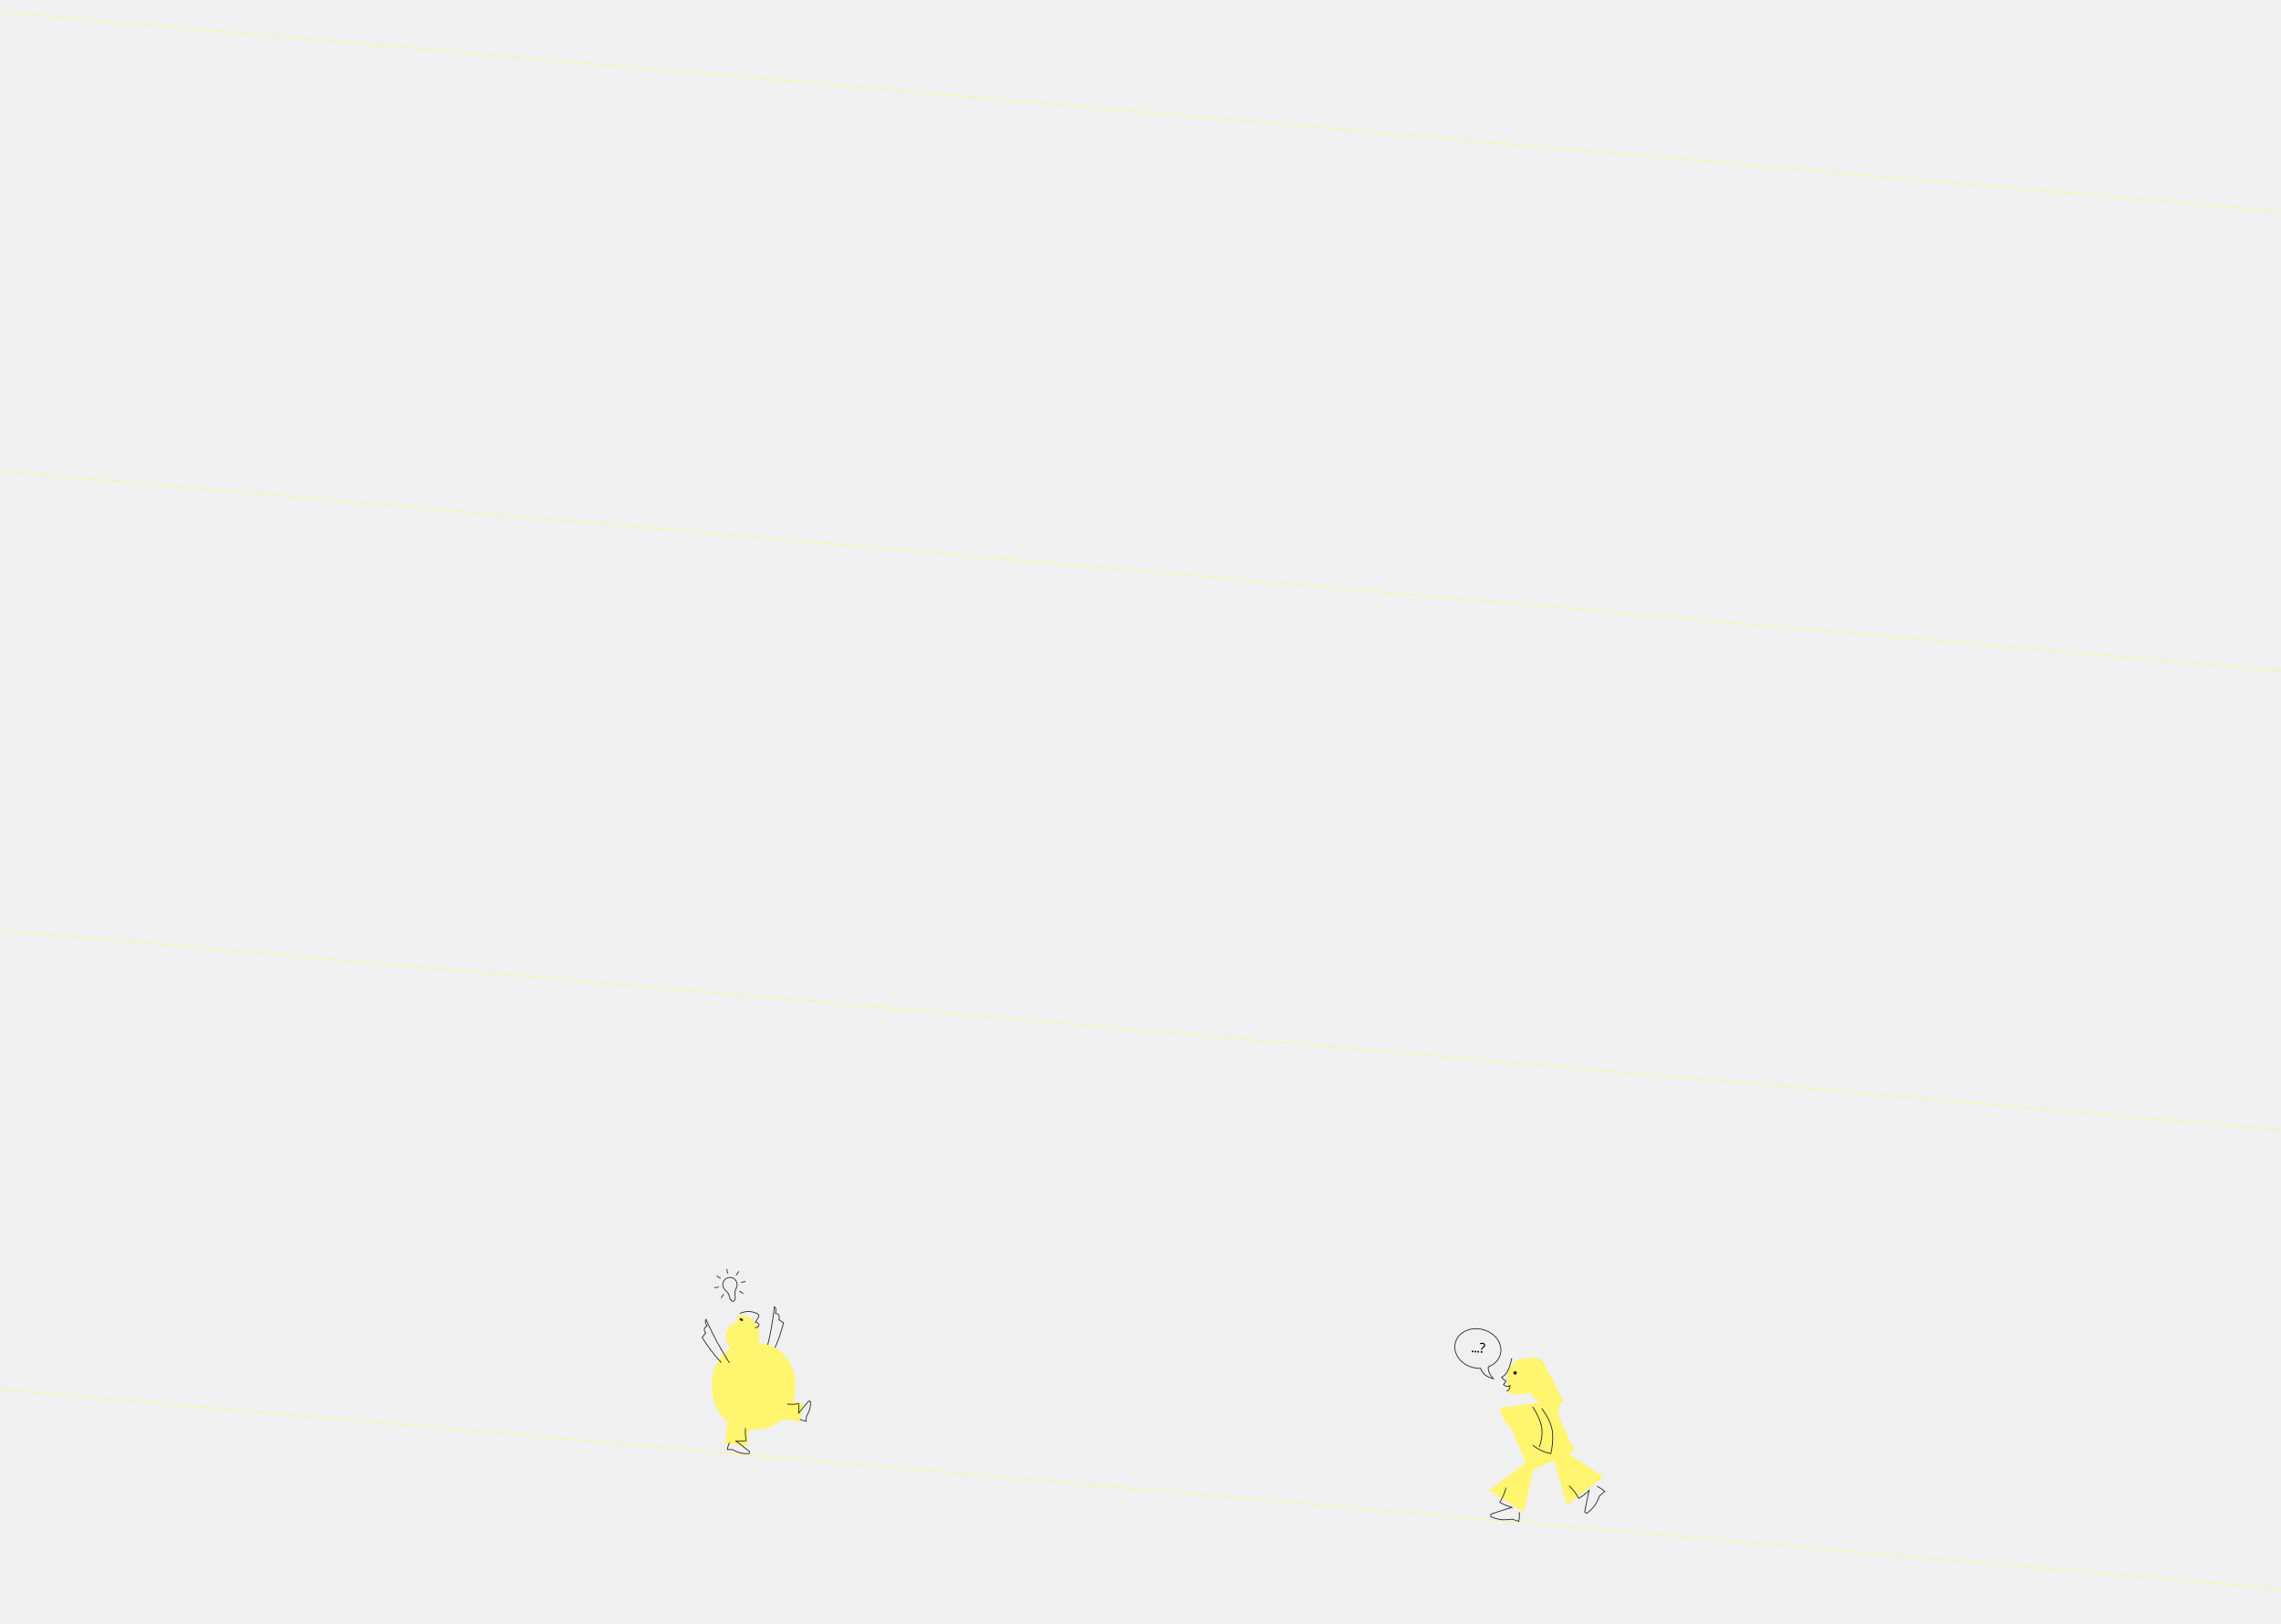
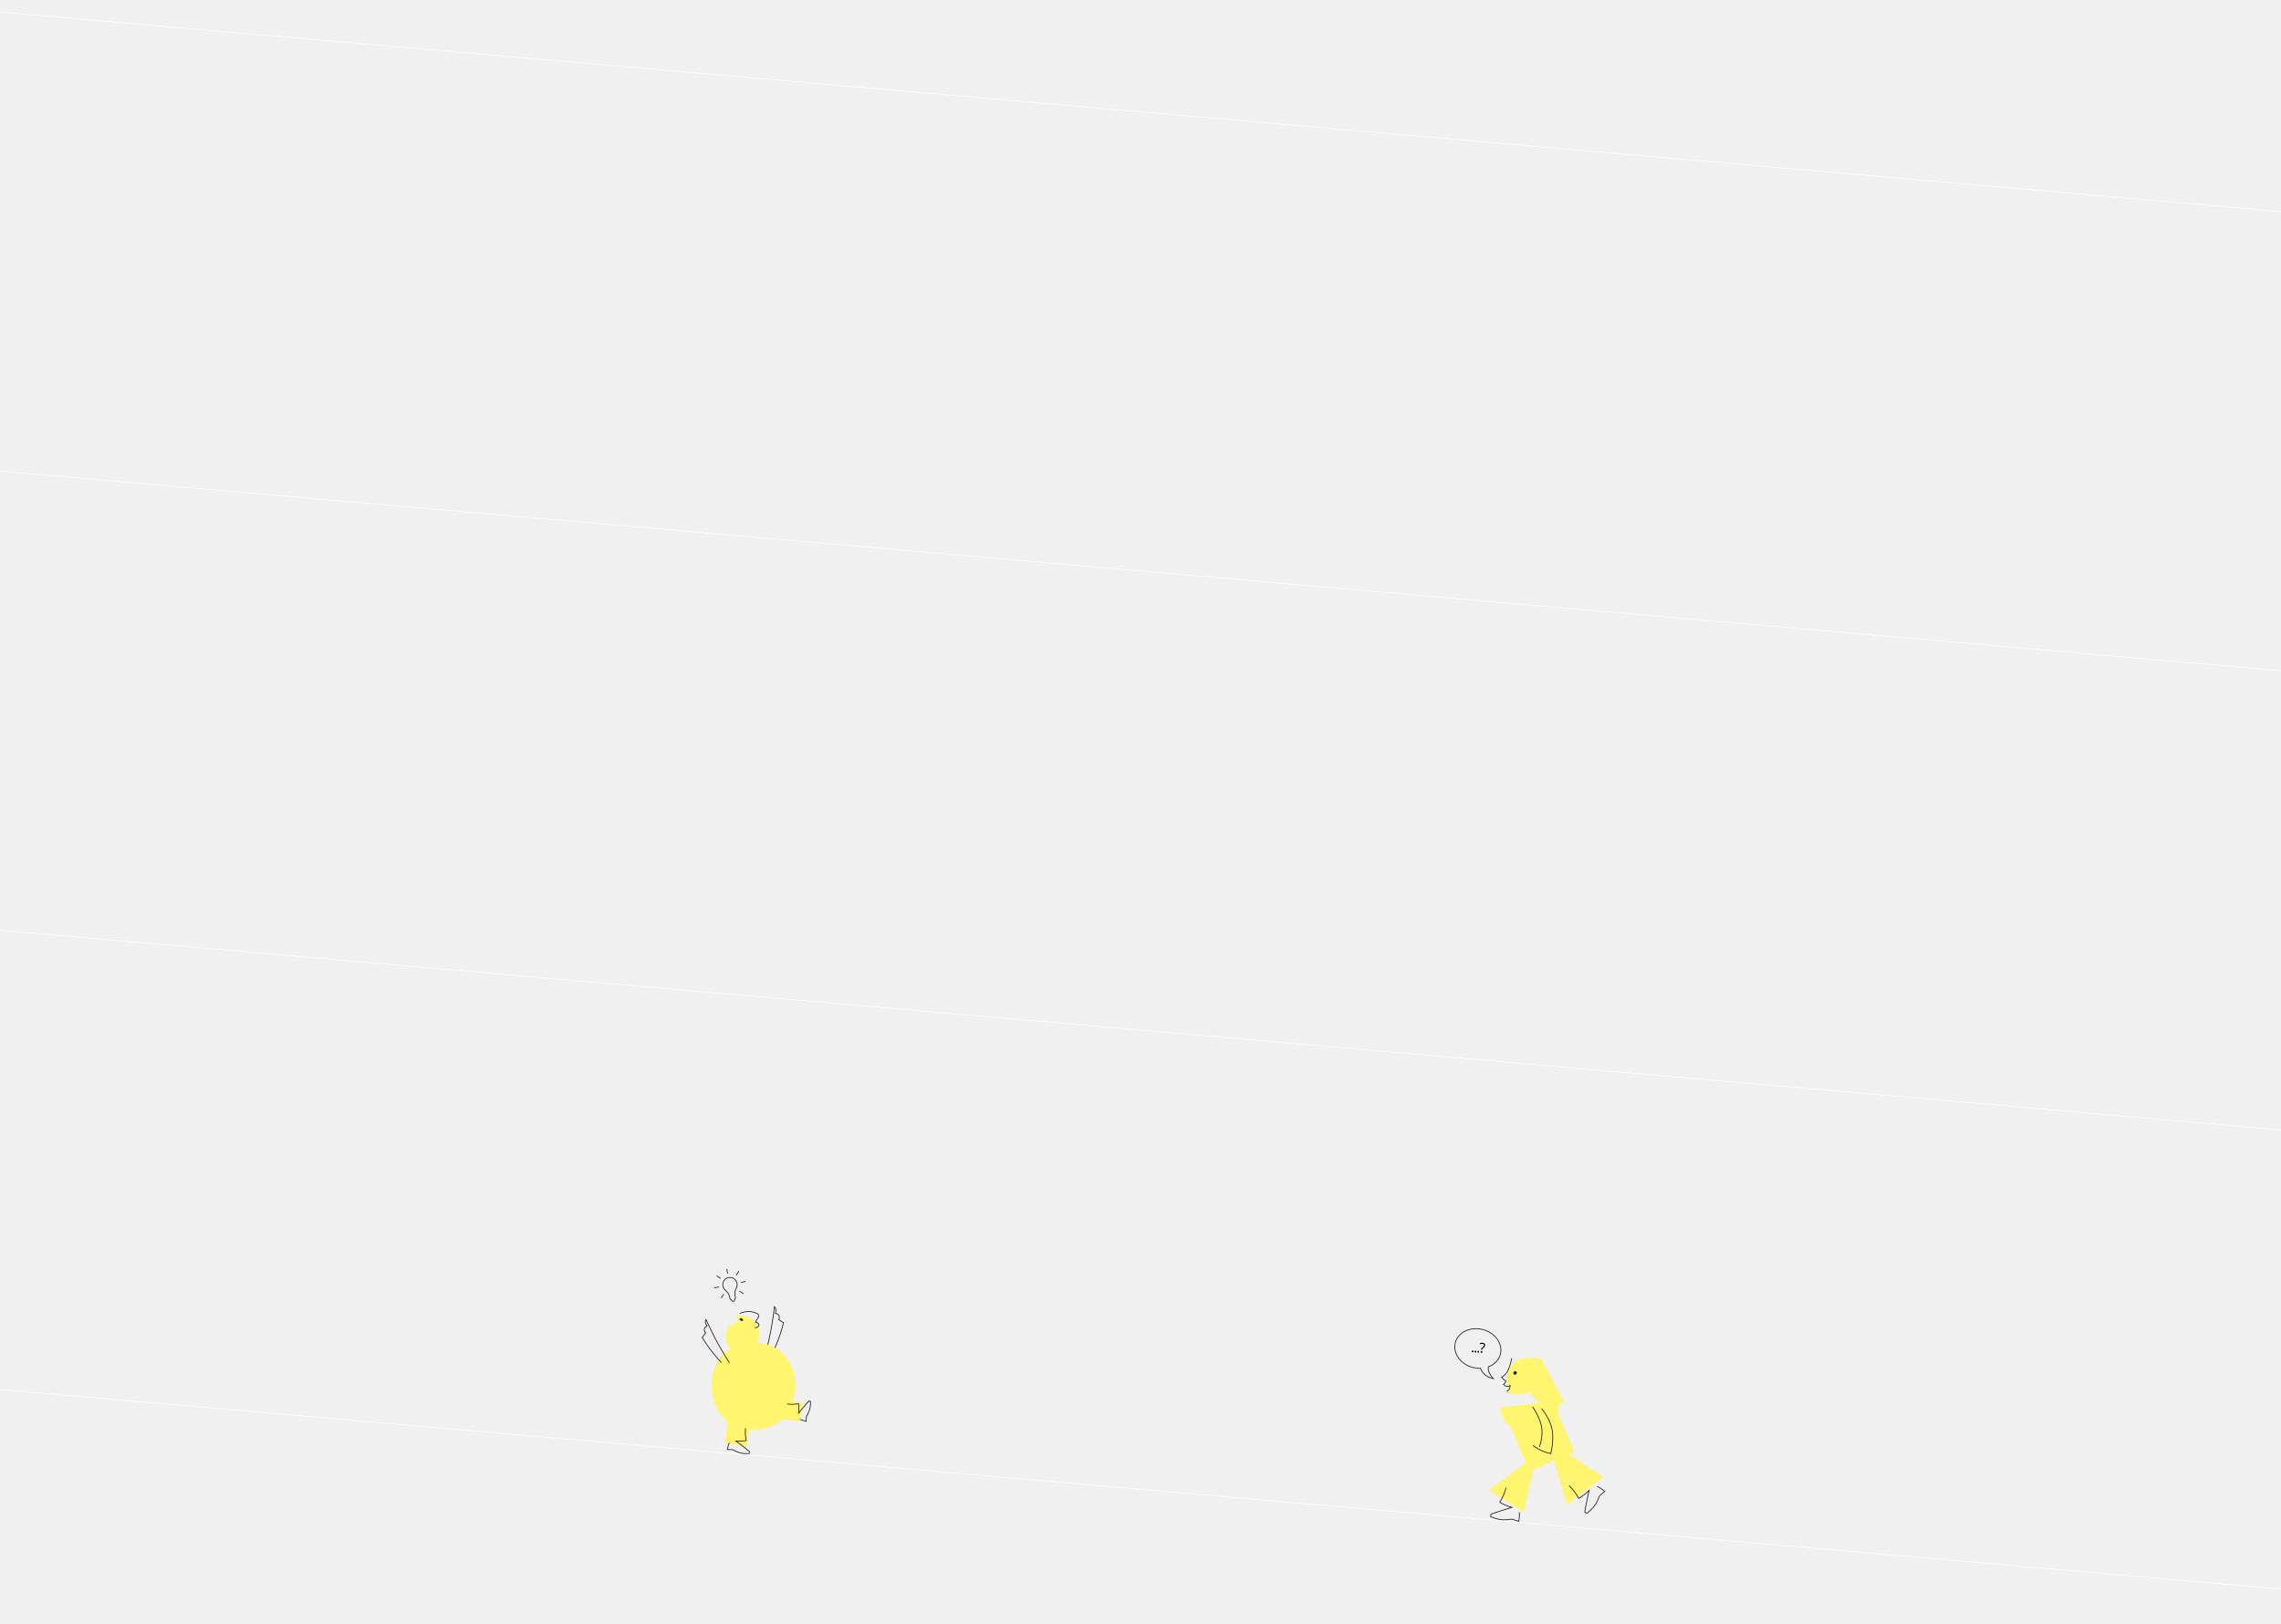
<svg xmlns="http://www.w3.org/2000/svg" viewBox="0 0 2460 1751">
  <g id="Layer_2" data-name="Layer 2">
-     <line x1="-147.81" y1="1485.67" x2="2571.59" y2="1723.59" style="fill:none;stroke:#fef377;stroke-miterlimit:10;stroke-width:0.7px" />
-     <line x1="-147.81" y1="990.46" x2="2571.59" y2="1228.38" style="fill:none;stroke:#fef377;stroke-miterlimit:10;stroke-width:0.7px" />
-     <line x1="-147.81" y1="495.25" x2="2571.59" y2="733.16" style="fill:none;stroke:#fef377;stroke-miterlimit:10;stroke-width:0.7px" />
-     <line x1="-147.81" y1="0.04" x2="2571.59" y2="237.95" style="fill:none;stroke:#fef377;stroke-miterlimit:10;stroke-width:0.7px" />
+     <line x1="-147.81" y1="1485.67" x2="2571.59" y2="1723.59" style="fill:none;stroke:#fff;stroke-miterlimit:10;stroke-width:0.7px" />
+     <line x1="-147.81" y1="990.46" x2="2571.59" y2="1228.38" style="fill:none;stroke:#fff;stroke-miterlimit:10;stroke-width:0.7px" />
+     <line x1="-147.81" y1="495.25" x2="2571.59" y2="733.16" style="fill:none;stroke:#fff;stroke-miterlimit:10;stroke-width:0.7px" />
+     <line x1="-147.81" y1="0.04" x2="2571.59" y2="237.95" style="fill:none;stroke:#fff;stroke-miterlimit:10;stroke-width:0.7px" />
  </g>
  <g id="Layer_1" data-name="Layer 1">
    <path d="M833.39,1458.79s3.12-6.25,6.19-14.46,5.45-17.65,5.45-17.65l-5.12-3.48a5.09,5.09,0,0,0,.13-4.46,4.28,4.28,0,0,0-3.7-2.14,11.5,11.5,0,0,0,.35-4.55,4,4,0,0,0-1.49-2.7s-1.44,13.11-3.88,25.85-6.12,26.57-6.12,26.57" style="fill:none;stroke:#231f20;stroke-width:0.842px" />
    <polygon points="808.88 1536.17 805.46 1559.75 781.88 1556.32 784.96 1533.02 808.88 1536.17" style="fill:#fff56e" />
    <path d="M813.09,1542.21c-26,.22-45.27-18.07-45.51-47.47-.24-28.36,18.75-46.64,44.72-46.85s45.27,17.73,45.5,46.1c.25,29.39-18.74,48-44.71,48.22" style="fill:#fff56e" />
    <path d="M804,1540.32a41.71,41.71,0,0,0,.8,13.4,43.93,43.93,0,0,1-11,.55s3.12,2.31,7.21,5.49c3.1,2.42,7.35,5.83,7.35,5.83l-.41,2.08a30.31,30.31,0,0,1-10.07-.8,40.76,40.76,0,0,1-7.76-3.37l-5.74-.08a30.5,30.5,0,0,1,2.19-7.45" style="fill:none;stroke:#231f20;stroke-width:0.842px" />
    <path d="M795.79,1426.1l5,31.8c-8.75,1.38-16.17-3.7-17.68-13.26-1.57-9.91,3.9-17.15,12.66-18.54" style="fill:#fff56e" />
    <path d="M818.72,1436.82c1.34,11.82-6.07,21.48-19.44,23l-4.66-41c13.37-1.52,22.76,6.23,24.1,18" style="fill:#fff56e" />
    <path d="M797.8,1416.56a23.82,23.82,0,0,1,9.75-2.07,21.56,21.56,0,0,1,9.3,2.41c1.77,1,1.9,2.28,1,3.8l-3.08,5.33s3.92.64,3.7,3.2c-.24,2.71-4.36,2.77-4.36,2.77" style="fill:none;stroke:#231f20;stroke-width:0.842px" />
    <path d="M801.31,1424.25c-.36.61-1.45.65-2.43.08s-1.5-1.53-1.14-2.15,1.44-.65,2.43-.08,1.49,1.53,1.14,2.15" style="fill:#231f20" />
    <path d="M778,1469.58s-4.85-5-10.26-11.92-10.5-15.2-10.5-15.2l3.84-4.86a5.08,5.08,0,0,1-1.47-4.21,4.28,4.28,0,0,1,2.89-3.15,11.46,11.46,0,0,1-1.7-4.24,4,4,0,0,1,.61-3s5.31,12.07,11.47,23.49,13.82,23.5,13.82,23.5" style="fill:none;stroke:#231f20;stroke-width:0.842px" />
    <polygon points="845.81 1510.63 865.59 1513.15 863.07 1532.92 843.52 1530.69 845.81 1510.63" style="fill:#fff56e" />
    <path d="M848.94,1514.22a38.23,38.23,0,0,0,12.27-.31,39.55,39.55,0,0,1,.16,10.09s2.21-2.78,5.25-6.41c2.31-2.76,5.56-6.52,5.56-6.52l1.9.44a28.06,28.06,0,0,1-1.06,9.17,37.05,37.05,0,0,1-3.33,7l-.25,5.24a27.82,27.82,0,0,1-6.75-2.23" style="fill:none;stroke:#231f20;stroke-width:0.842px" />
    <path d="M799.17,1383.1l4.93-1M770.37,1389l4.93-1m5.23,7.77-2.78,4.21m19-28.81-2.77,4.21m3.45,17,4.2,2.8M772.88,1376l4.2,2.8m7.72-5.22-1-5m2.73,9.18a7.83,7.83,0,0,1,8.46,7.87c0,4.06-3.54,5.57-2.14,12.44l.27,1.31a1.67,1.67,0,0,1-.76,1.75.45.45,0,0,1,0,.11,1.9,1.9,0,1,1-3.73.76.45.45,0,0,1,0-.11,1.69,1.69,0,0,1-1.39-1.32l-.26-1.31a14.59,14.59,0,0,0-1.08-3.36,11.15,11.15,0,0,0-2.49-3.35c-1.6-1.55-3.18-2.63-3.77-5.52A7.74,7.74,0,0,1,786.52,1377.78Z" style="fill:none;stroke:#231f20;stroke-width:0.842px" />
    <polygon points="1669.73 1553.83 1690.04 1623.05 1729.12 1592.93 1669.73 1553.83" style="fill:#fff56e" />
    <path d="M1692.25,1602.34a53.4,53.4,0,0,1,10.36,13.72,56.09,56.09,0,0,0,11.22-8.68s-1.12,4.87-2.46,11.39c-1,5-2.32,11.82-2.32,11.82l2.14,1.69a39.17,39.17,0,0,0,9.15-9.21,52.62,52.62,0,0,0,4.77-9.76l5.54-4.88a39.16,39.16,0,0,0-8.35-5.44" style="fill:none;stroke:#231f20;stroke-width:0.842px" />
    <polygon points="1657.46 1568.71 1605.74 1607.49 1643.29 1630.83 1657.46 1568.71" style="fill:#fff56e" />
    <path d="M1624.23,1604.47a53,53,0,0,1-6.8,15.77,56,56,0,0,0,13.09,5.48s-4.78,1.42-11.11,3.47c-4.8,1.55-11.42,3.79-11.42,3.79l-.41,2.7a39.61,39.61,0,0,0,12.53,3.43,53,53,0,0,0,10.84-.67l7,2.42a39.28,39.28,0,0,0,.6-9.93" style="fill:none;stroke:#231f20;stroke-width:0.842px" />
    <path d="M1605.22,1477.67a15.35,15.35,0,0,1-.16-3.46c6.49-2.38,11.49-7.27,13.1-13.75,2.82-11.34-5.79-23.24-19.23-26.58s-26.62,3.14-29.44,14.48,5.79,23.24,19.24,26.58a29.1,29.1,0,0,0,8,.86,17.87,17.87,0,0,0,2.83,5c3.71,4.72,11.08,6.14,11.08,6.14S1606,1482.45,1605.22,1477.67Z" style="fill:none;stroke:#231f20;stroke-width:0.842px" />
    <path d="M1650.29,1501.82c6.92,13.27,21.45,18.12,36.46,10.28L1662.69,1466c-15,7.84-19.33,22.54-12.4,35.8" style="fill:#fff56e" />
    <path d="M1627.21,1502.67s20.27,5.11,31-6.57c10.39-11.28,4.63-29.91,4.63-29.91s-21.26-6.26-31.65,5c-10.76,11.69-4,31.47-4,31.47" style="fill:#fff56e" />
    <path d="M1633.4,1482.52a1.88,1.88,0,1,0-1.26-2.14,1.77,1.77,0,0,0,1.26,2.14" style="fill:#231f20" />
    <path d="M1630.43,1464.82s-1.87,9.51-4.7,14.35-6.31,6.24-6.31,6.24a18.52,18.52,0,0,0,2.07,2.28,9.59,9.59,0,0,0,2.53,1.49,6.6,6.6,0,0,1-1,2.3,5.57,5.57,0,0,1-1.54,1.61,5.74,5.74,0,0,0,2.78,2,4.87,4.87,0,0,0,4.3-.75s.3,4.47-3.72,6.26" style="fill:none;stroke:#231f20;stroke-width:0.842px" />
    <polygon points="1649.7 1586.79 1698.06 1565.4 1676.67 1517.03 1628.66 1537.52 1649.7 1586.79" style="fill:#fff56e" />
    <path d="M1681.26,1510.7l-63.45,7.37c2.28,17.83,16.15,29.55,35.23,27.33,19.77-2.29,30.5-16.87,28.22-34.7" style="fill:#fff56e" />
    <path d="M1653.16,1558.83a53.62,53.62,0,0,0,10.13,6.09,61.55,61.55,0,0,0,9.16,2.91,72.35,72.35,0,0,0,2-22c-1.11-14.33-11.89-26.65-11.89-26.65m-9.71-1.87s9,12.5,10.07,24.26a44,44,0,0,1-2.8,19" style="fill:none;stroke:#231f20;stroke-width:0.842px" />
    <text transform="matrix(1, 0.06, -0.06, 1, 1586.22, 1458.22)" style="font-size:14.83px;font-family:Ideal-Regular, Ideal">
      <tspan style="letter-spacing:-0.067em">...</tspan>
      <tspan x="8.91" y="0">?</tspan>
    </text>
  </g>
</svg>
